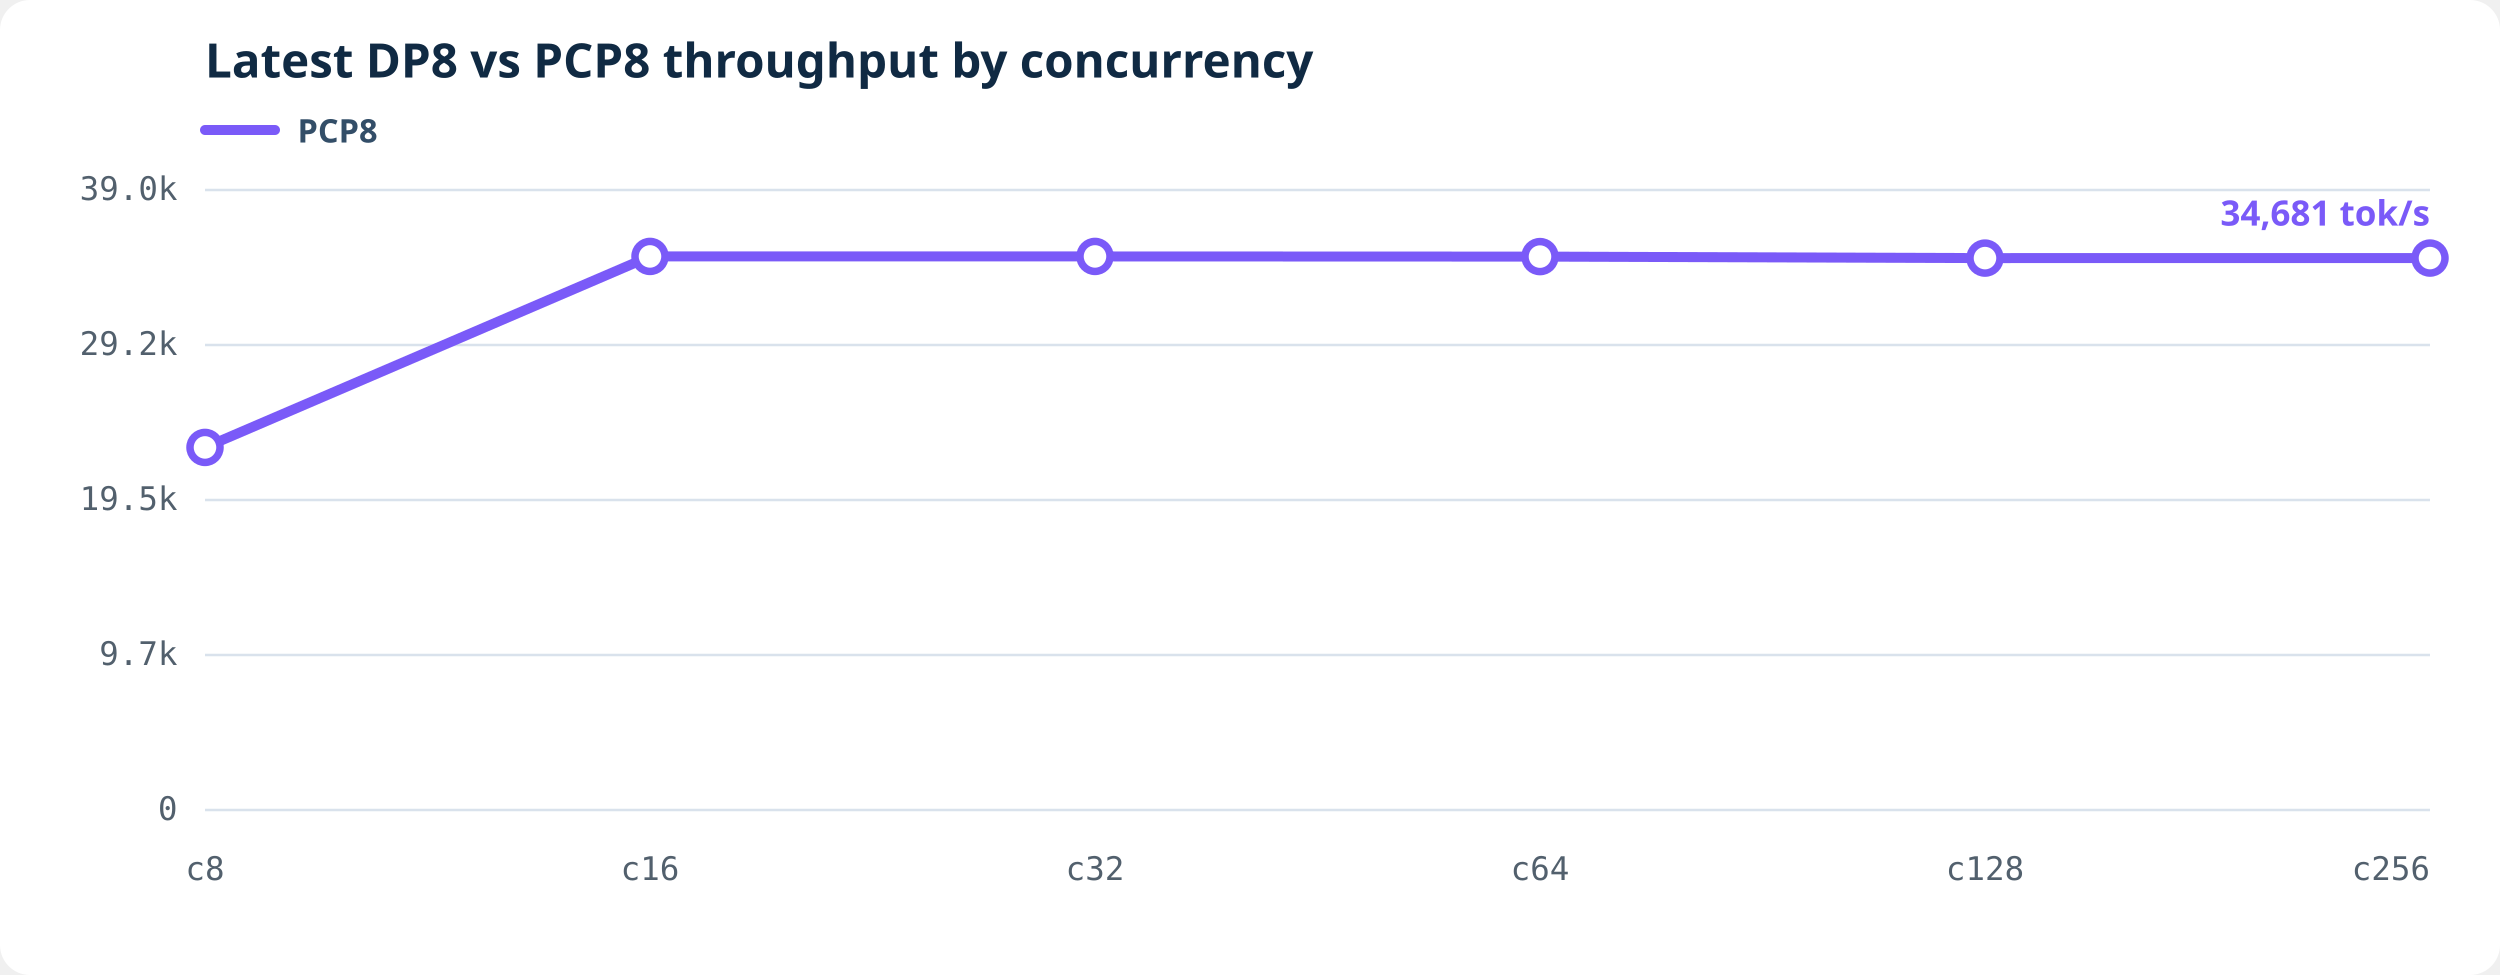
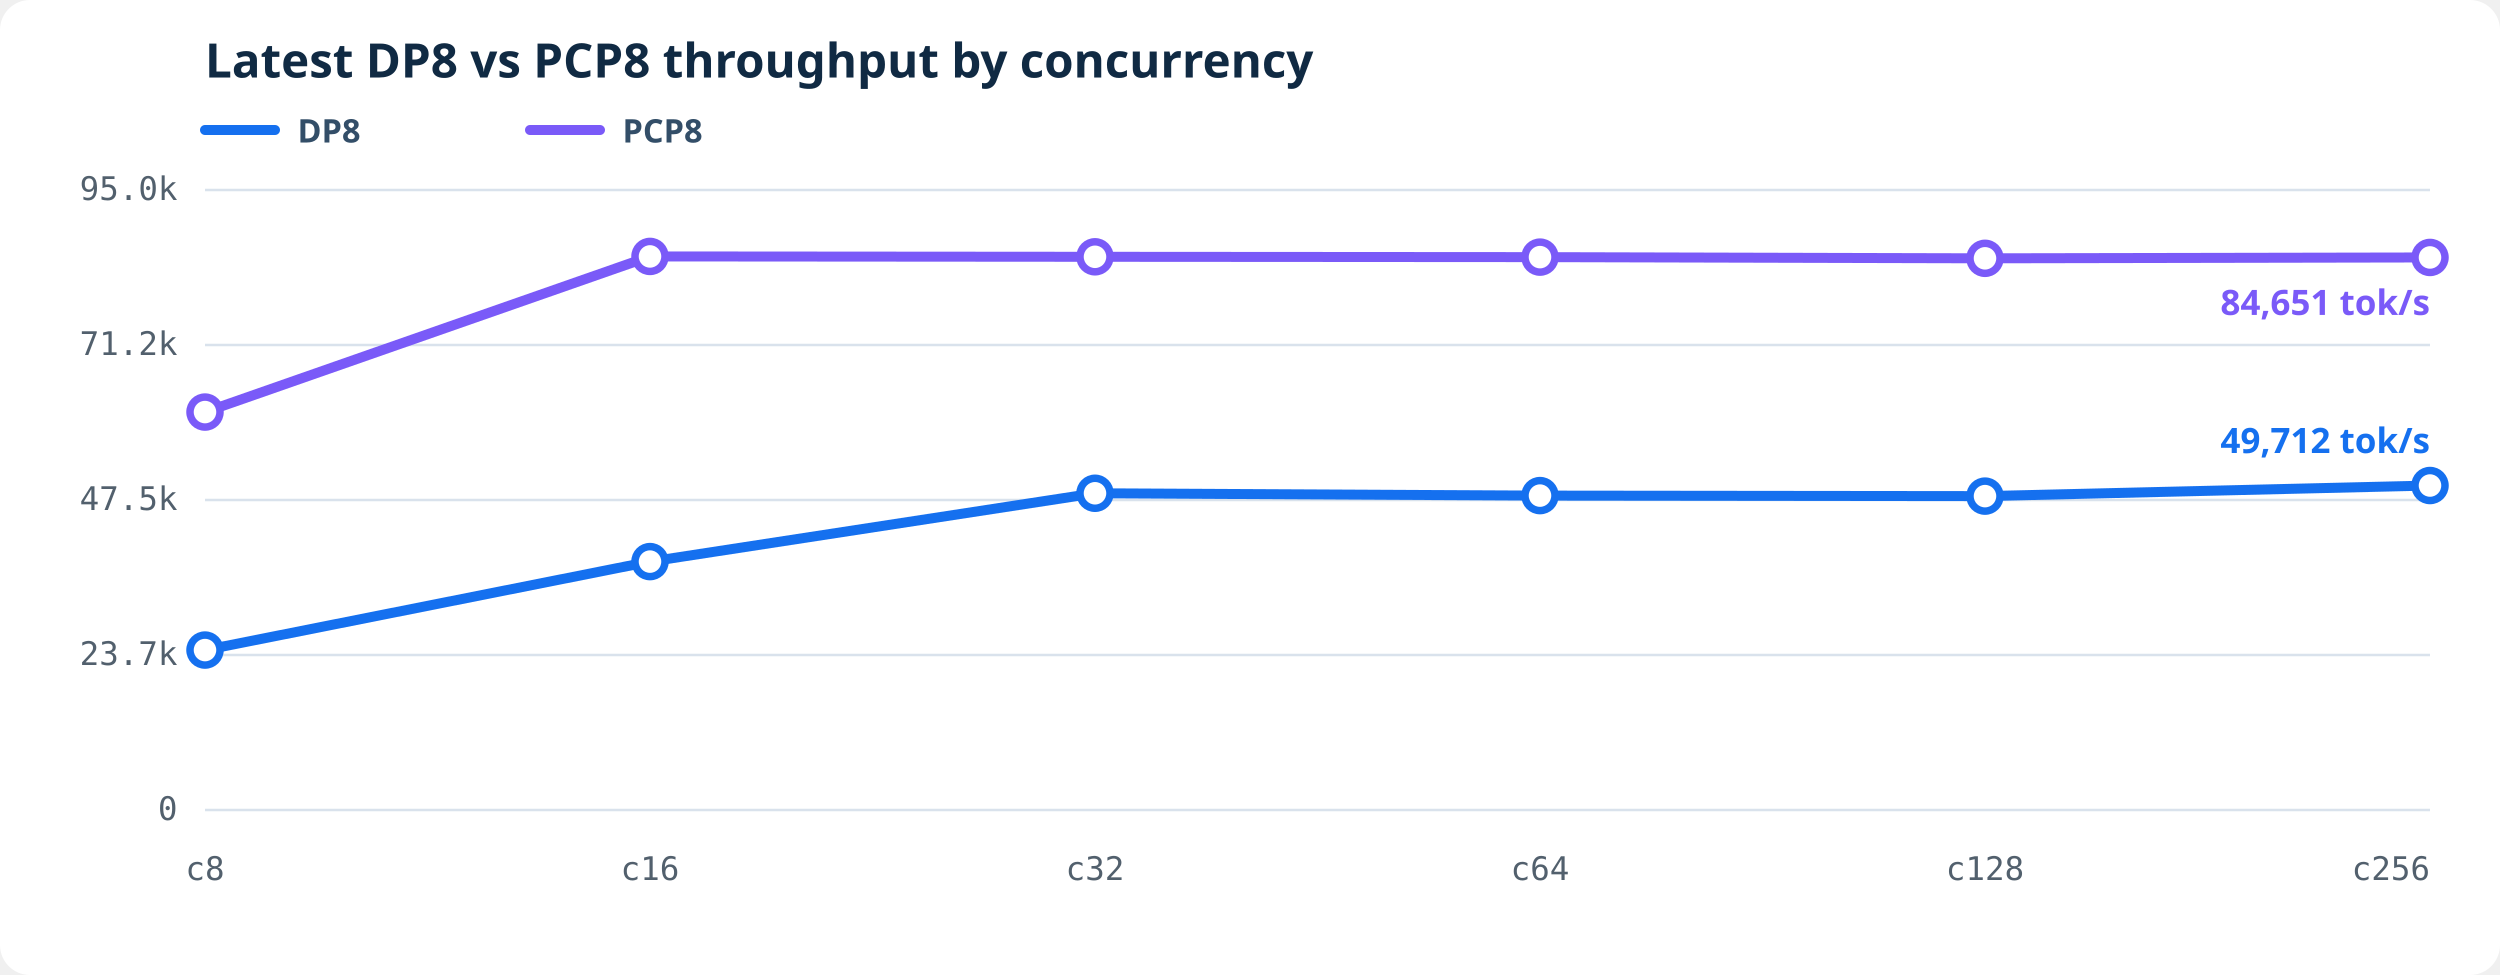
<svg xmlns="http://www.w3.org/2000/svg" viewBox="0 0 1000 390" role="img" aria-labelledby="throughput-title throughput-desc">
  <style>.bg{fill:#fff}.grid{stroke:#d9e2ec;stroke-width:1}.axis{fill:#52606d;font:13px ui-monospace,SFMono-Regular,Consolas,monospace}.heading{fill:#102a43;font:600 19px system-ui,sans-serif}.line{fill:none;stroke-width:4;stroke-linejoin:round;stroke-linecap:round}.dot{fill:#fff;stroke-width:3}.latest{stroke-width:3}.legend{fill:#334e68;font:600 13px system-ui,sans-serif}.value{font:600 14px system-ui,sans-serif}</style>
  <rect class="bg" width="1000" height="390" rx="12" />
  <text class="heading" x="82" y="31">Latest DP8 vs PCP8 throughput by concurrency</text>
-   <line x1="82" y1="52" x2="110" y2="52" stroke="#7a5af8" stroke-width="4" stroke-linecap="round" />
-   <text class="legend" x="119" y="57">PCP8</text>
+   <line x1="82" y1="52" x2="110" y2="52" stroke="#1570ef" stroke-width="4" stroke-linecap="round" />
+   <text class="legend" x="119" y="57">DP8</text>
+   <line x1="212" y1="52" x2="240" y2="52" stroke="#7a5af8" stroke-width="4" stroke-linecap="round" />
+   <text class="legend" x="249" y="57">PCP8</text>
  <line class="grid" x1="82" y1="324.00" x2="972" y2="324.00" />
  <text class="axis" text-anchor="end" x="71" y="328.00">0</text>
  <line class="grid" x1="82" y1="262.00" x2="972" y2="262.00" />
-   <text class="axis" text-anchor="end" x="71" y="266.00">9.7k</text>
+   <text class="axis" text-anchor="end" x="71" y="266.00">23.7k</text>
  <line class="grid" x1="82" y1="200.00" x2="972" y2="200.00" />
-   <text class="axis" text-anchor="end" x="71" y="204.00">19.5k</text>
+   <text class="axis" text-anchor="end" x="71" y="204.00">47.5k</text>
  <line class="grid" x1="82" y1="138.00" x2="972" y2="138.00" />
-   <text class="axis" text-anchor="end" x="71" y="142.00">29.2k</text>
+   <text class="axis" text-anchor="end" x="71" y="142.00">71.2k</text>
  <line class="grid" x1="82" y1="76.00" x2="972" y2="76.00" />
-   <text class="axis" text-anchor="end" x="71" y="80.00">39.0k</text>
+   <text class="axis" text-anchor="end" x="71" y="80.00">95.0k</text>
  <text class="axis" text-anchor="middle" x="82.00" y="352">c8</text>
  <text class="axis" text-anchor="middle" x="260.00" y="352">c16</text>
  <text class="axis" text-anchor="middle" x="438.00" y="352">c32</text>
  <text class="axis" text-anchor="middle" x="616.00" y="352">c64</text>
  <text class="axis" text-anchor="middle" x="794.00" y="352">c128</text>
  <text class="axis" text-anchor="end" x="972.00" y="352">c256</text>
-   <polyline class="line" stroke="#7a5af8" points="82.00,178.97 260.00,102.57 438.00,102.57 616.00,102.64 794.00,103.24 972.00,103.23" />
-   <circle class="dot" fill="#fff" stroke="#7a5af8" cx="82.00" cy="178.97" r="6" />
+   <polyline class="line" stroke="#1570ef" points="82.00,260.03 260.00,224.64 438.00,197.31 616.00,198.24 794.00,198.45 972.00,194.21" />
+   <circle class="dot" fill="#fff" stroke="#1570ef" cx="82.00" cy="260.03" r="6" />
+   <circle class="dot" fill="#fff" stroke="#1570ef" cx="260.00" cy="224.64" r="6" />
+   <circle class="dot" fill="#fff" stroke="#1570ef" cx="438.00" cy="197.31" r="6" />
+   <circle class="dot" fill="#fff" stroke="#1570ef" cx="616.00" cy="198.24" r="6" />
+   <circle class="dot" fill="#fff" stroke="#1570ef" cx="794.00" cy="198.45" r="6" />
+   <circle class="dot latest" fill="#1570ef" stroke="#1570ef" cx="972.00" cy="194.21" r="6" />
+   <text class="value" fill="#1570ef" text-anchor="end" x="972.00" y="181.21">49,712 tok/s</text>
+   <polyline class="line" stroke="#7a5af8" points="82.00,164.83 260.00,102.57 438.00,102.72 616.00,102.85 794.00,103.33 972.00,102.98" />
+   <circle class="dot" fill="#fff" stroke="#7a5af8" cx="82.00" cy="164.83" r="6" />
  <circle class="dot" fill="#fff" stroke="#7a5af8" cx="260.00" cy="102.57" r="6" />
-   <circle class="dot" fill="#fff" stroke="#7a5af8" cx="438.00" cy="102.57" r="6" />
-   <circle class="dot" fill="#fff" stroke="#7a5af8" cx="616.00" cy="102.64" r="6" />
-   <circle class="dot" fill="#fff" stroke="#7a5af8" cx="794.00" cy="103.24" r="6" />
-   <circle class="dot latest" fill="#7a5af8" stroke="#7a5af8" cx="972.00" cy="103.23" r="6" />
-   <text class="value" fill="#7a5af8" text-anchor="end" x="972.00" y="90.23">34,681 tok/s</text>
+   <circle class="dot" fill="#fff" stroke="#7a5af8" cx="438.00" cy="102.72" r="6" />
+   <circle class="dot" fill="#fff" stroke="#7a5af8" cx="616.00" cy="102.85" r="6" />
+   <circle class="dot" fill="#fff" stroke="#7a5af8" cx="794.00" cy="103.33" r="6" />
+   <circle class="dot latest" fill="#7a5af8" stroke="#7a5af8" cx="972.00" cy="102.98" r="6" />
+   <text class="value" fill="#7a5af8" text-anchor="end" x="972.00" y="125.98">84,651 tok/s</text>
</svg>
